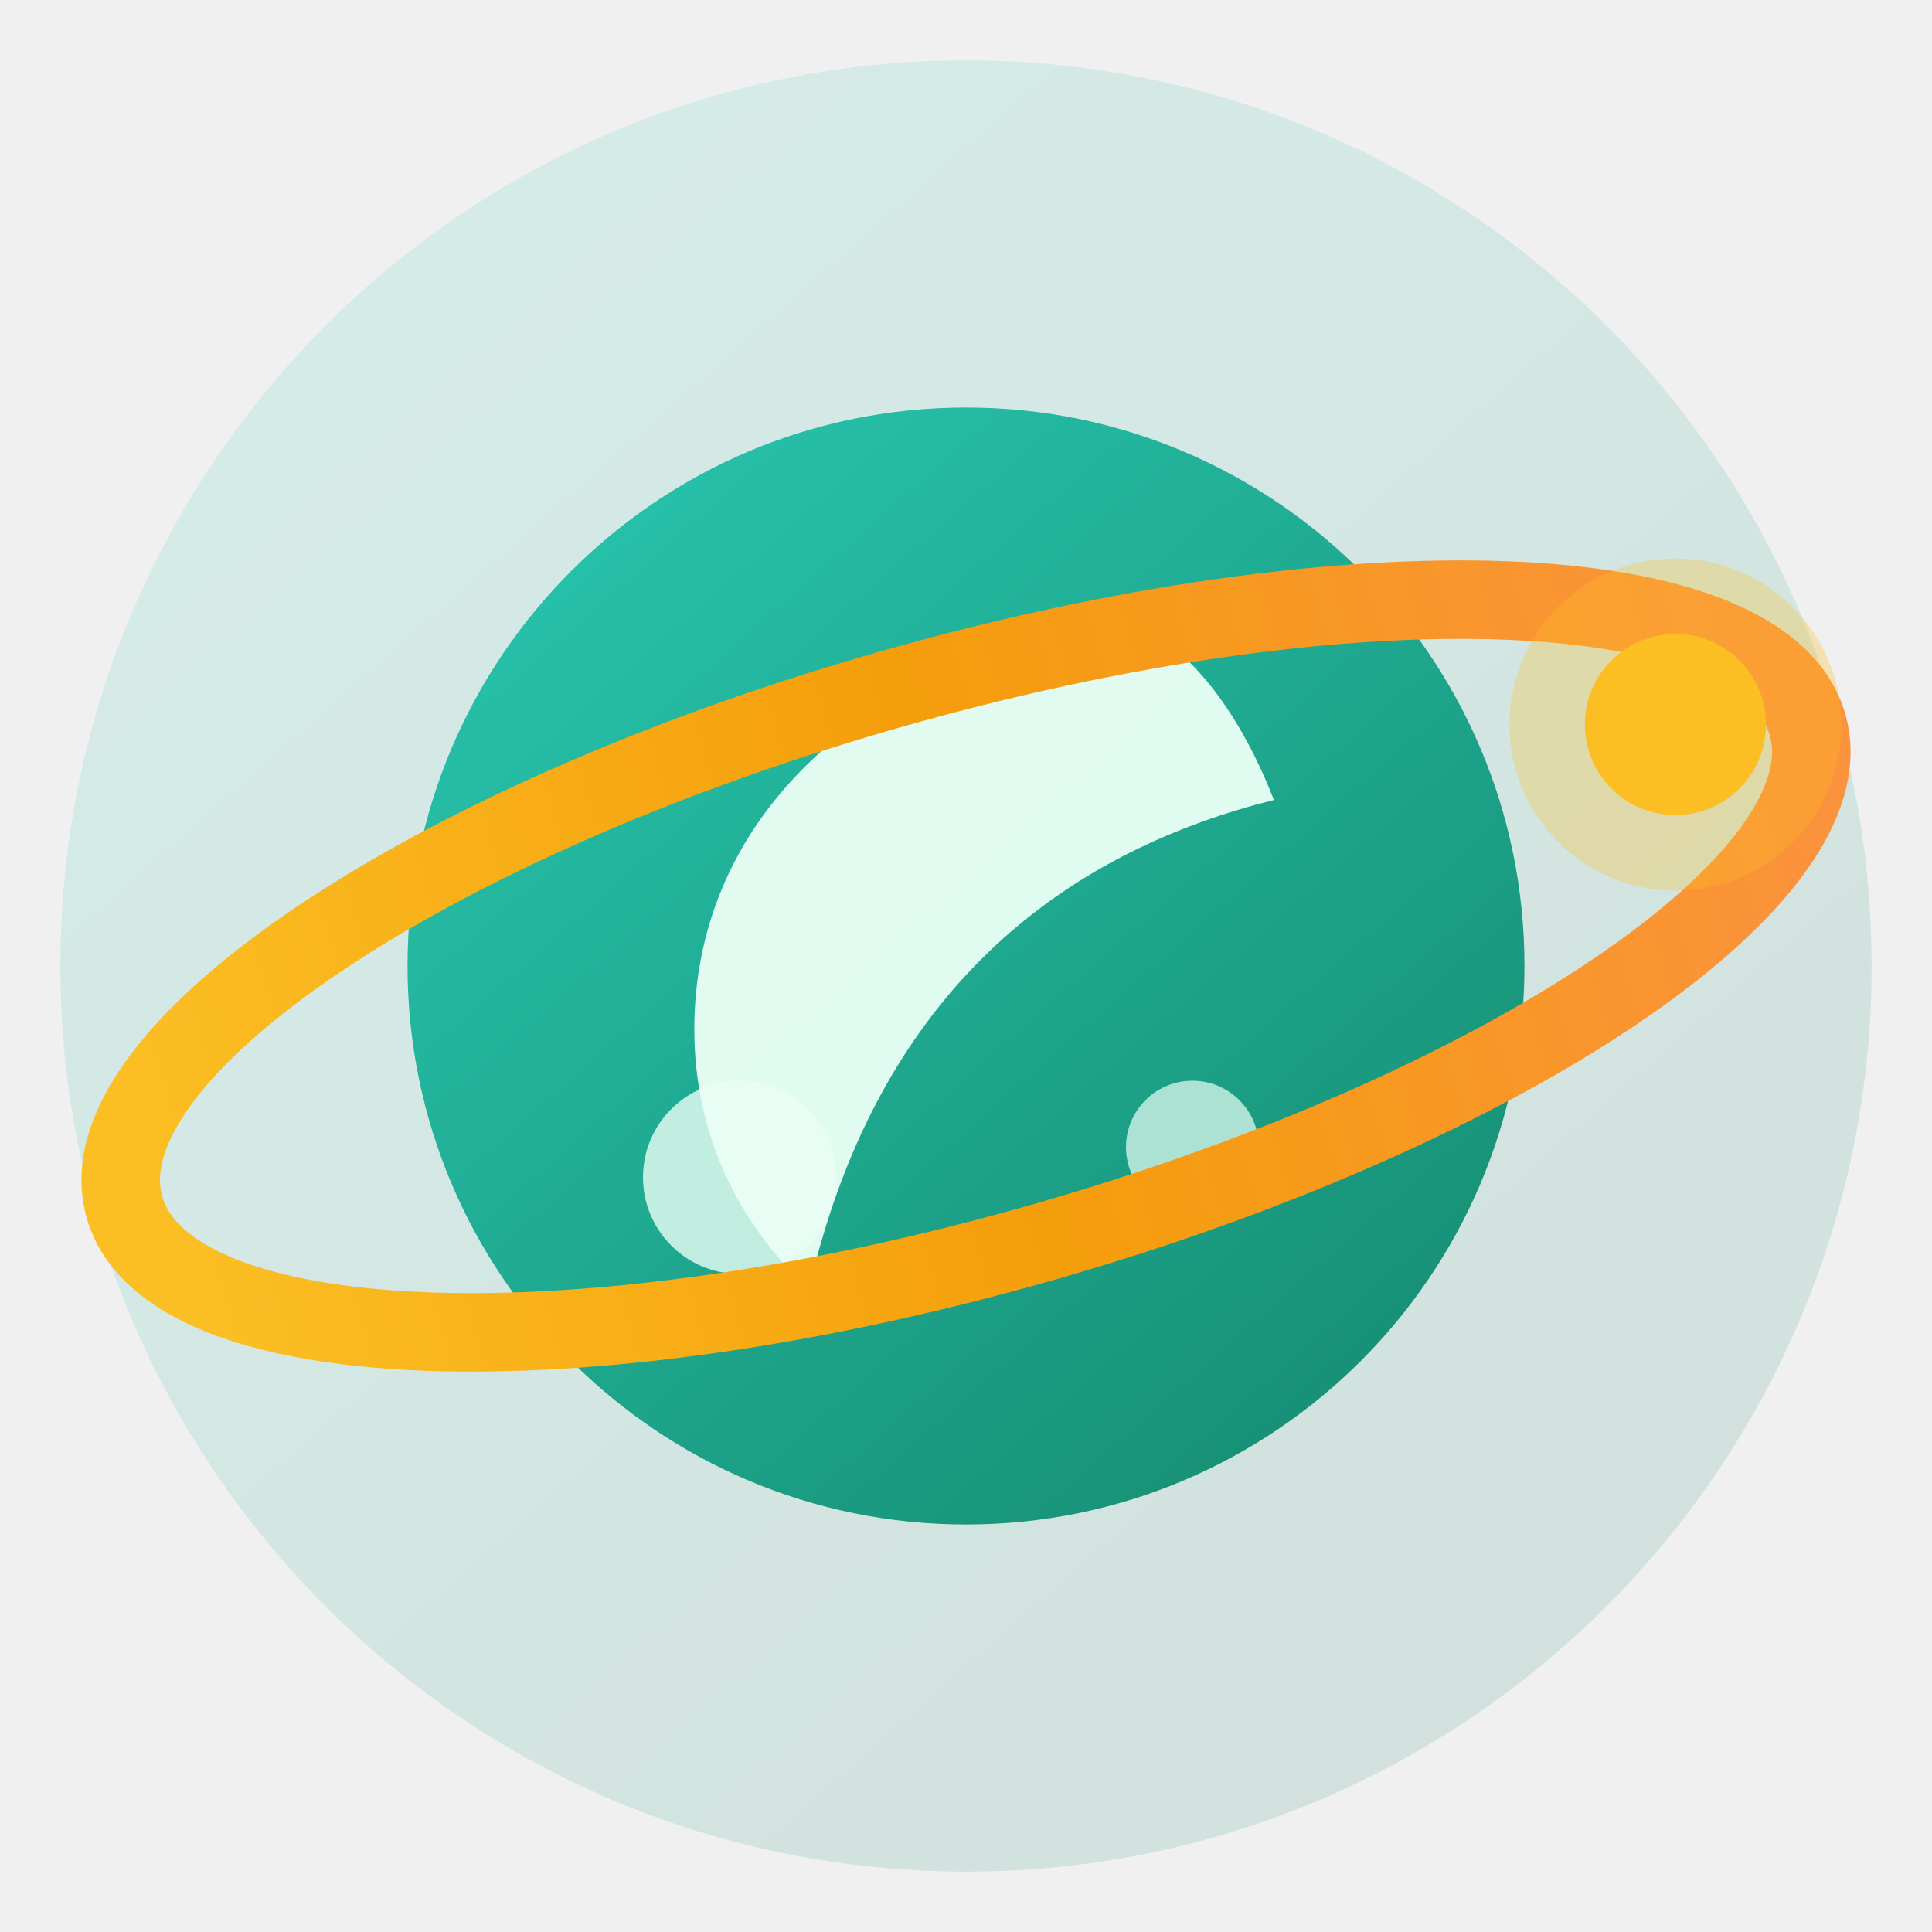
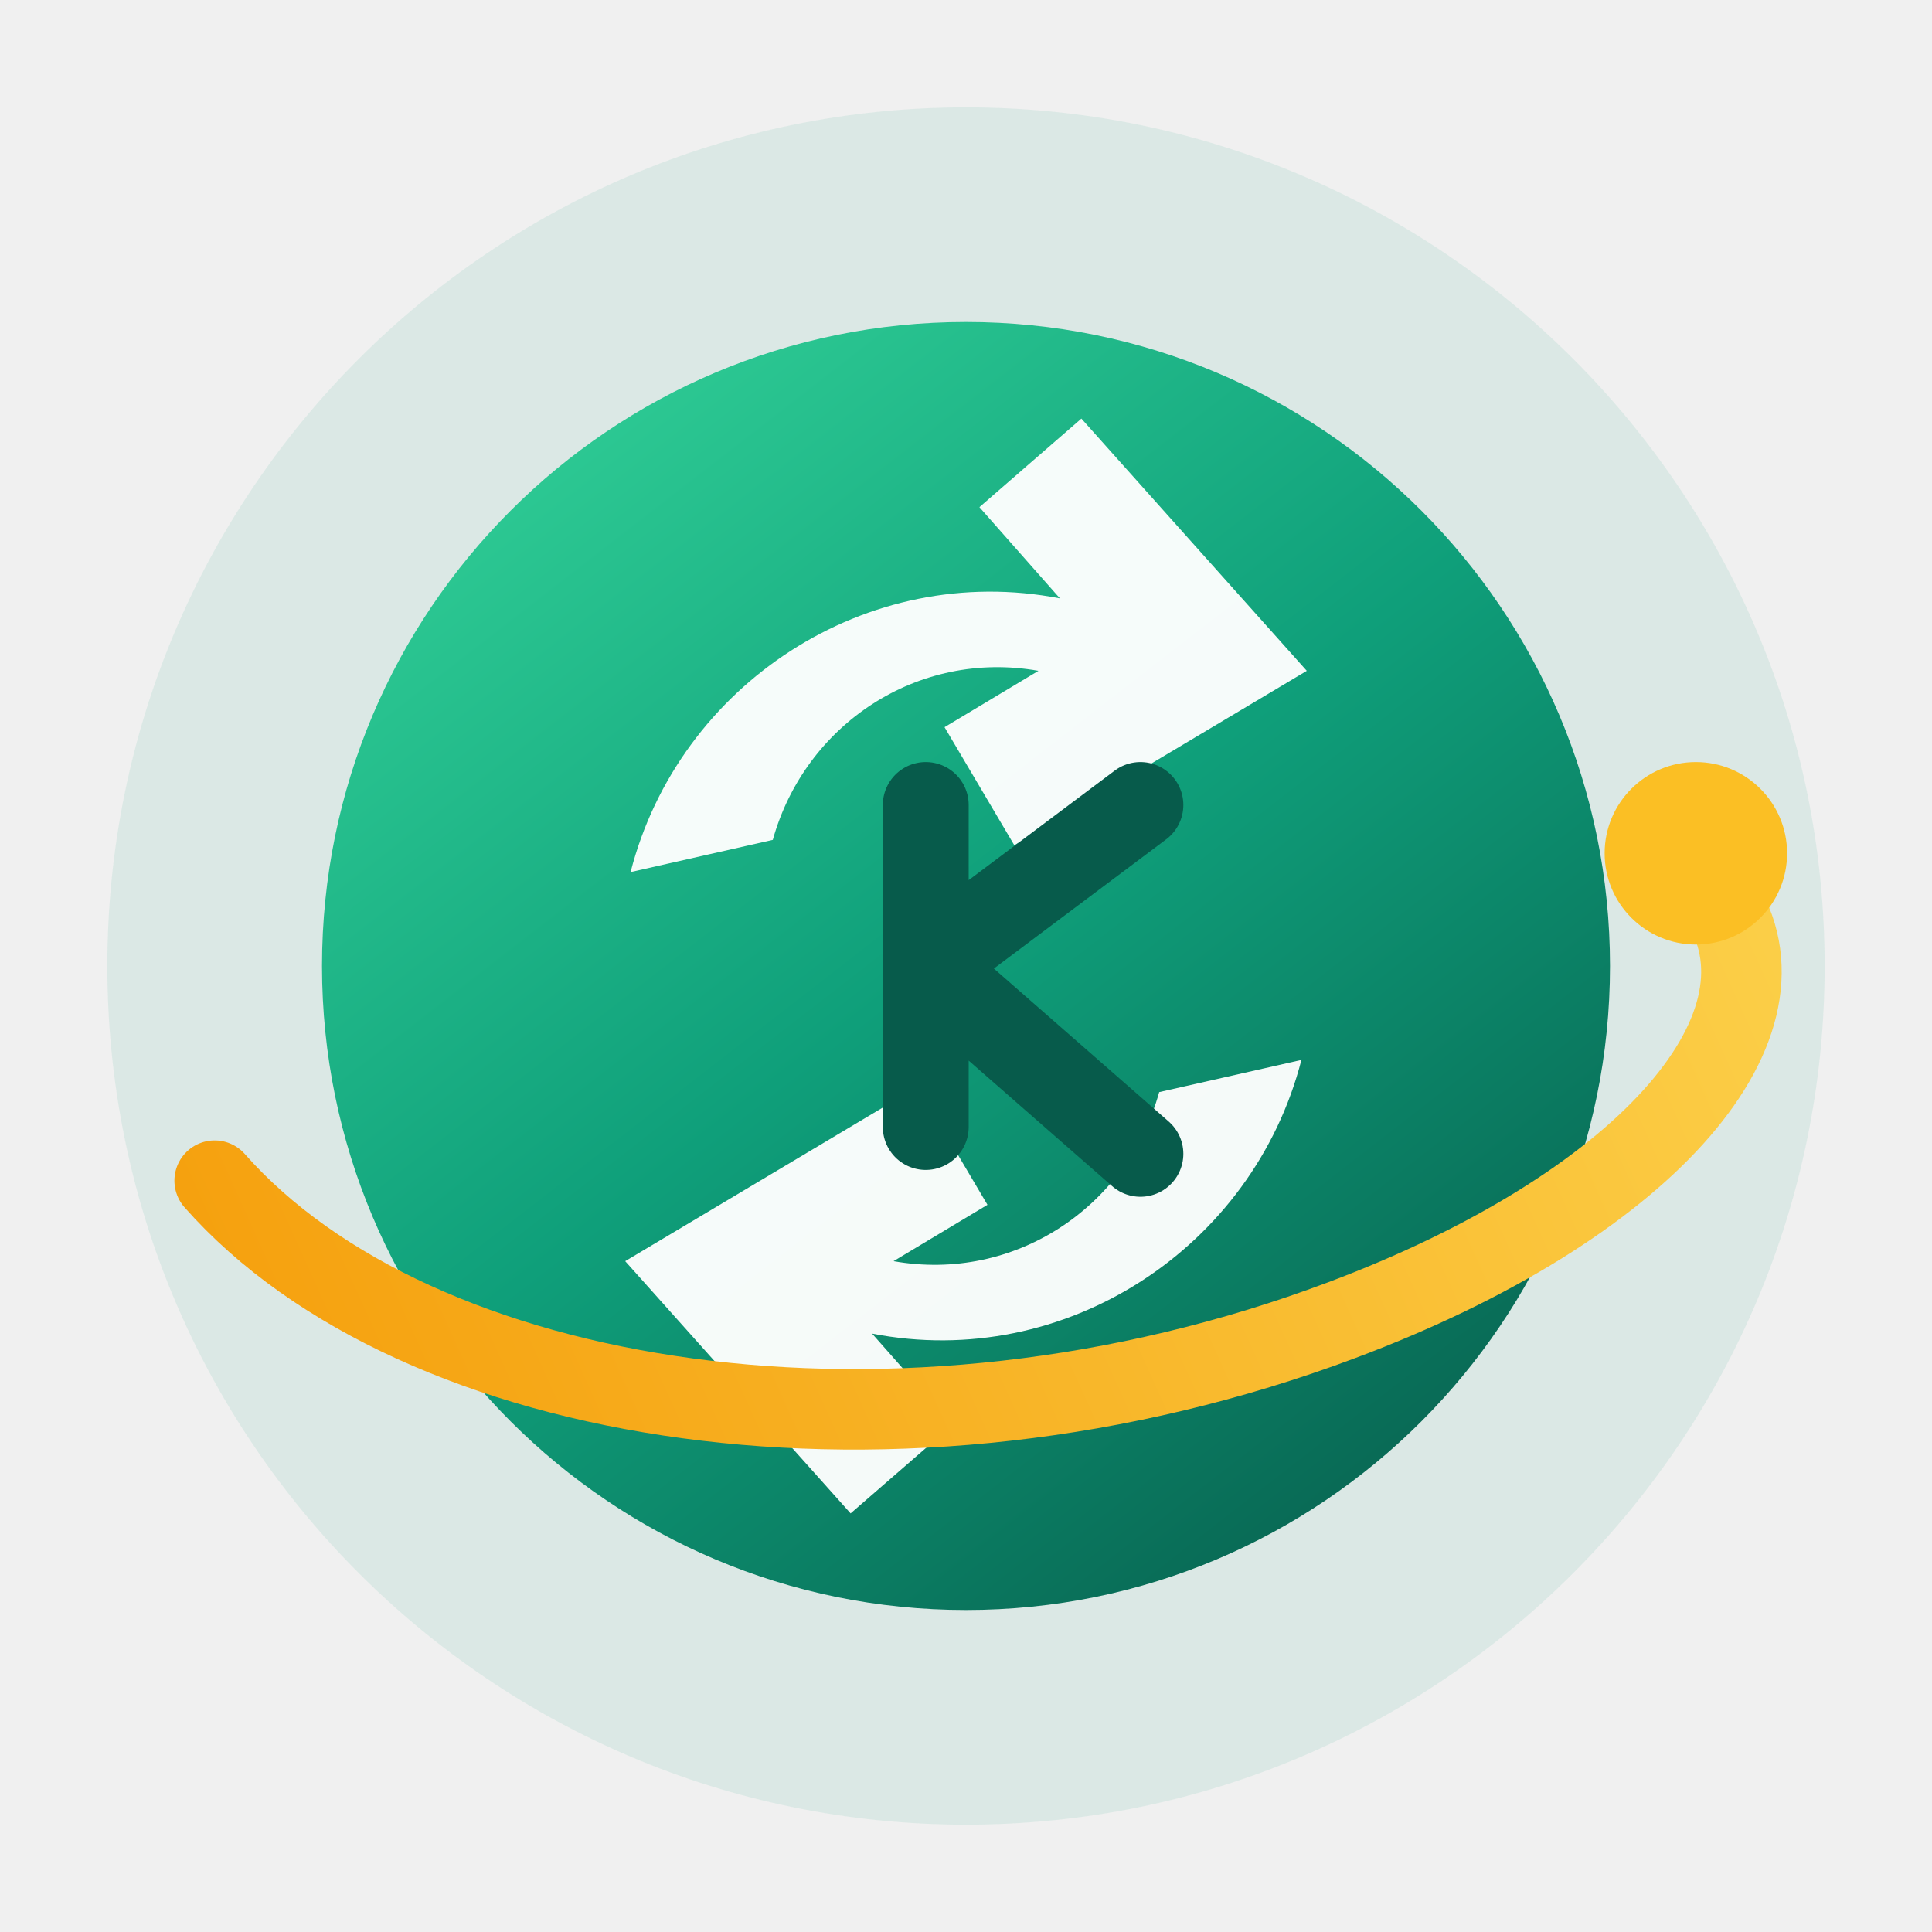
- <svg xmlns="http://www.w3.org/2000/svg" width="64" height="64" viewBox="0 0 64 64" fill="none">
+ <svg xmlns="http://www.w3.org/2000/svg" width="72" height="72" viewBox="0 0 72 72" fill="none">
  <defs>
-     <linearGradient id="p" x1="8" y1="6" x2="52" y2="56" gradientUnits="userSpaceOnUse">
-       <stop stop-color="#2dd4bf" />
-       <stop offset="1" stop-color="#128266" />
+     <linearGradient id="p" x1="17" y1="12" x2="55" y2="61" gradientUnits="userSpaceOnUse">
+       <stop stop-color="#34D399" />
+       <stop offset=".48" stop-color="#0F9F7A" />
+       <stop offset="1" stop-color="#075B4B" />
    </linearGradient>
-     <linearGradient id="r" x1="4" y1="30" x2="60" y2="30" gradientUnits="userSpaceOnUse">
-       <stop stop-color="#fbbf24" />
-       <stop offset="0.5" stop-color="#f59e0b" />
-       <stop offset="1" stop-color="#fb923c" />
+     <linearGradient id="o" x1="5" y1="50" x2="67" y2="22" gradientUnits="userSpaceOnUse">
+       <stop stop-color="#F59E0B" />
+       <stop offset="1" stop-color="#FCD34D" />
    </linearGradient>
  </defs>
-   <circle cx="32" cy="32" r="30" fill="url(#p)" opacity="0.14" />
-   <circle cx="32" cy="32" r="18.5" fill="url(#p)" />
-   <path d="M36.5 20.5c-8.5 1.8-13.5 7-13.5 13.6 0 3.4 1.4 6.4 3.8 8.6 2.4-10.4 9-14.6 15.4-16.2-1.4-3.6-3.6-6-5.7-6z" fill="#eafff5" opacity="0.95" />
-   <circle cx="24.5" cy="39" r="3.2" fill="#eafff5" opacity="0.8" />
-   <circle cx="39.5" cy="38" r="2.2" fill="#eafff5" opacity="0.7" />
-   <g transform="rotate(-16 32 32)">
-     <ellipse cx="32" cy="32" rx="29" ry="9.5" stroke="url(#r)" stroke-width="2.6" fill="none" stroke-linecap="round" stroke-dasharray="130 24" />
-   </g>
-   <circle cx="55.5" cy="24" r="3" fill="#fbbf24" />
-   <circle cx="55.5" cy="24" r="5.5" fill="#fbbf24" opacity="0.3" />
+   <circle cx="36" cy="36" r="32" fill="#0F9F7A" opacity=".09" />
+   <circle cx="36" cy="36" r="24" fill="url(#p)" />
+   <path d="M23.5 32.5c1.8-7 8.8-11.6 16-10.2l-3-3.4 3.8-3.3 8.4 9.4-10.9 6.5-2.6-4.4 3.5-2.1c-4.5-.8-8.7 2-9.9 6.3l-5.3 1.2Z" fill="white" opacity=".96" />
+   <path d="M48.5 39.5c-1.8 7-8.8 11.6-16 10.2l3 3.4-3.8 3.3-8.4-9.4 10.9-6.5 2.6 4.4-3.5 2.1c4.5.8 8.7-2 9.9-6.3l5.3-1.2Z" fill="white" opacity=".96" />
+   <path d="M34.5 30v12M34.5 36l8-6M34.5 36l8 7" stroke="#075B4B" stroke-width="3.2" stroke-linecap="round" stroke-linejoin="round" />
+   <path d="M8 44c7.5 8.5 25.5 11.4 42 5.2 11.2-4.2 17-10.8 14.2-15.5" stroke="url(#o)" stroke-width="3" stroke-linecap="round" />
+   <circle cx="63.2" cy="31.8" r="3.4" fill="#FBBF24" />
</svg>
